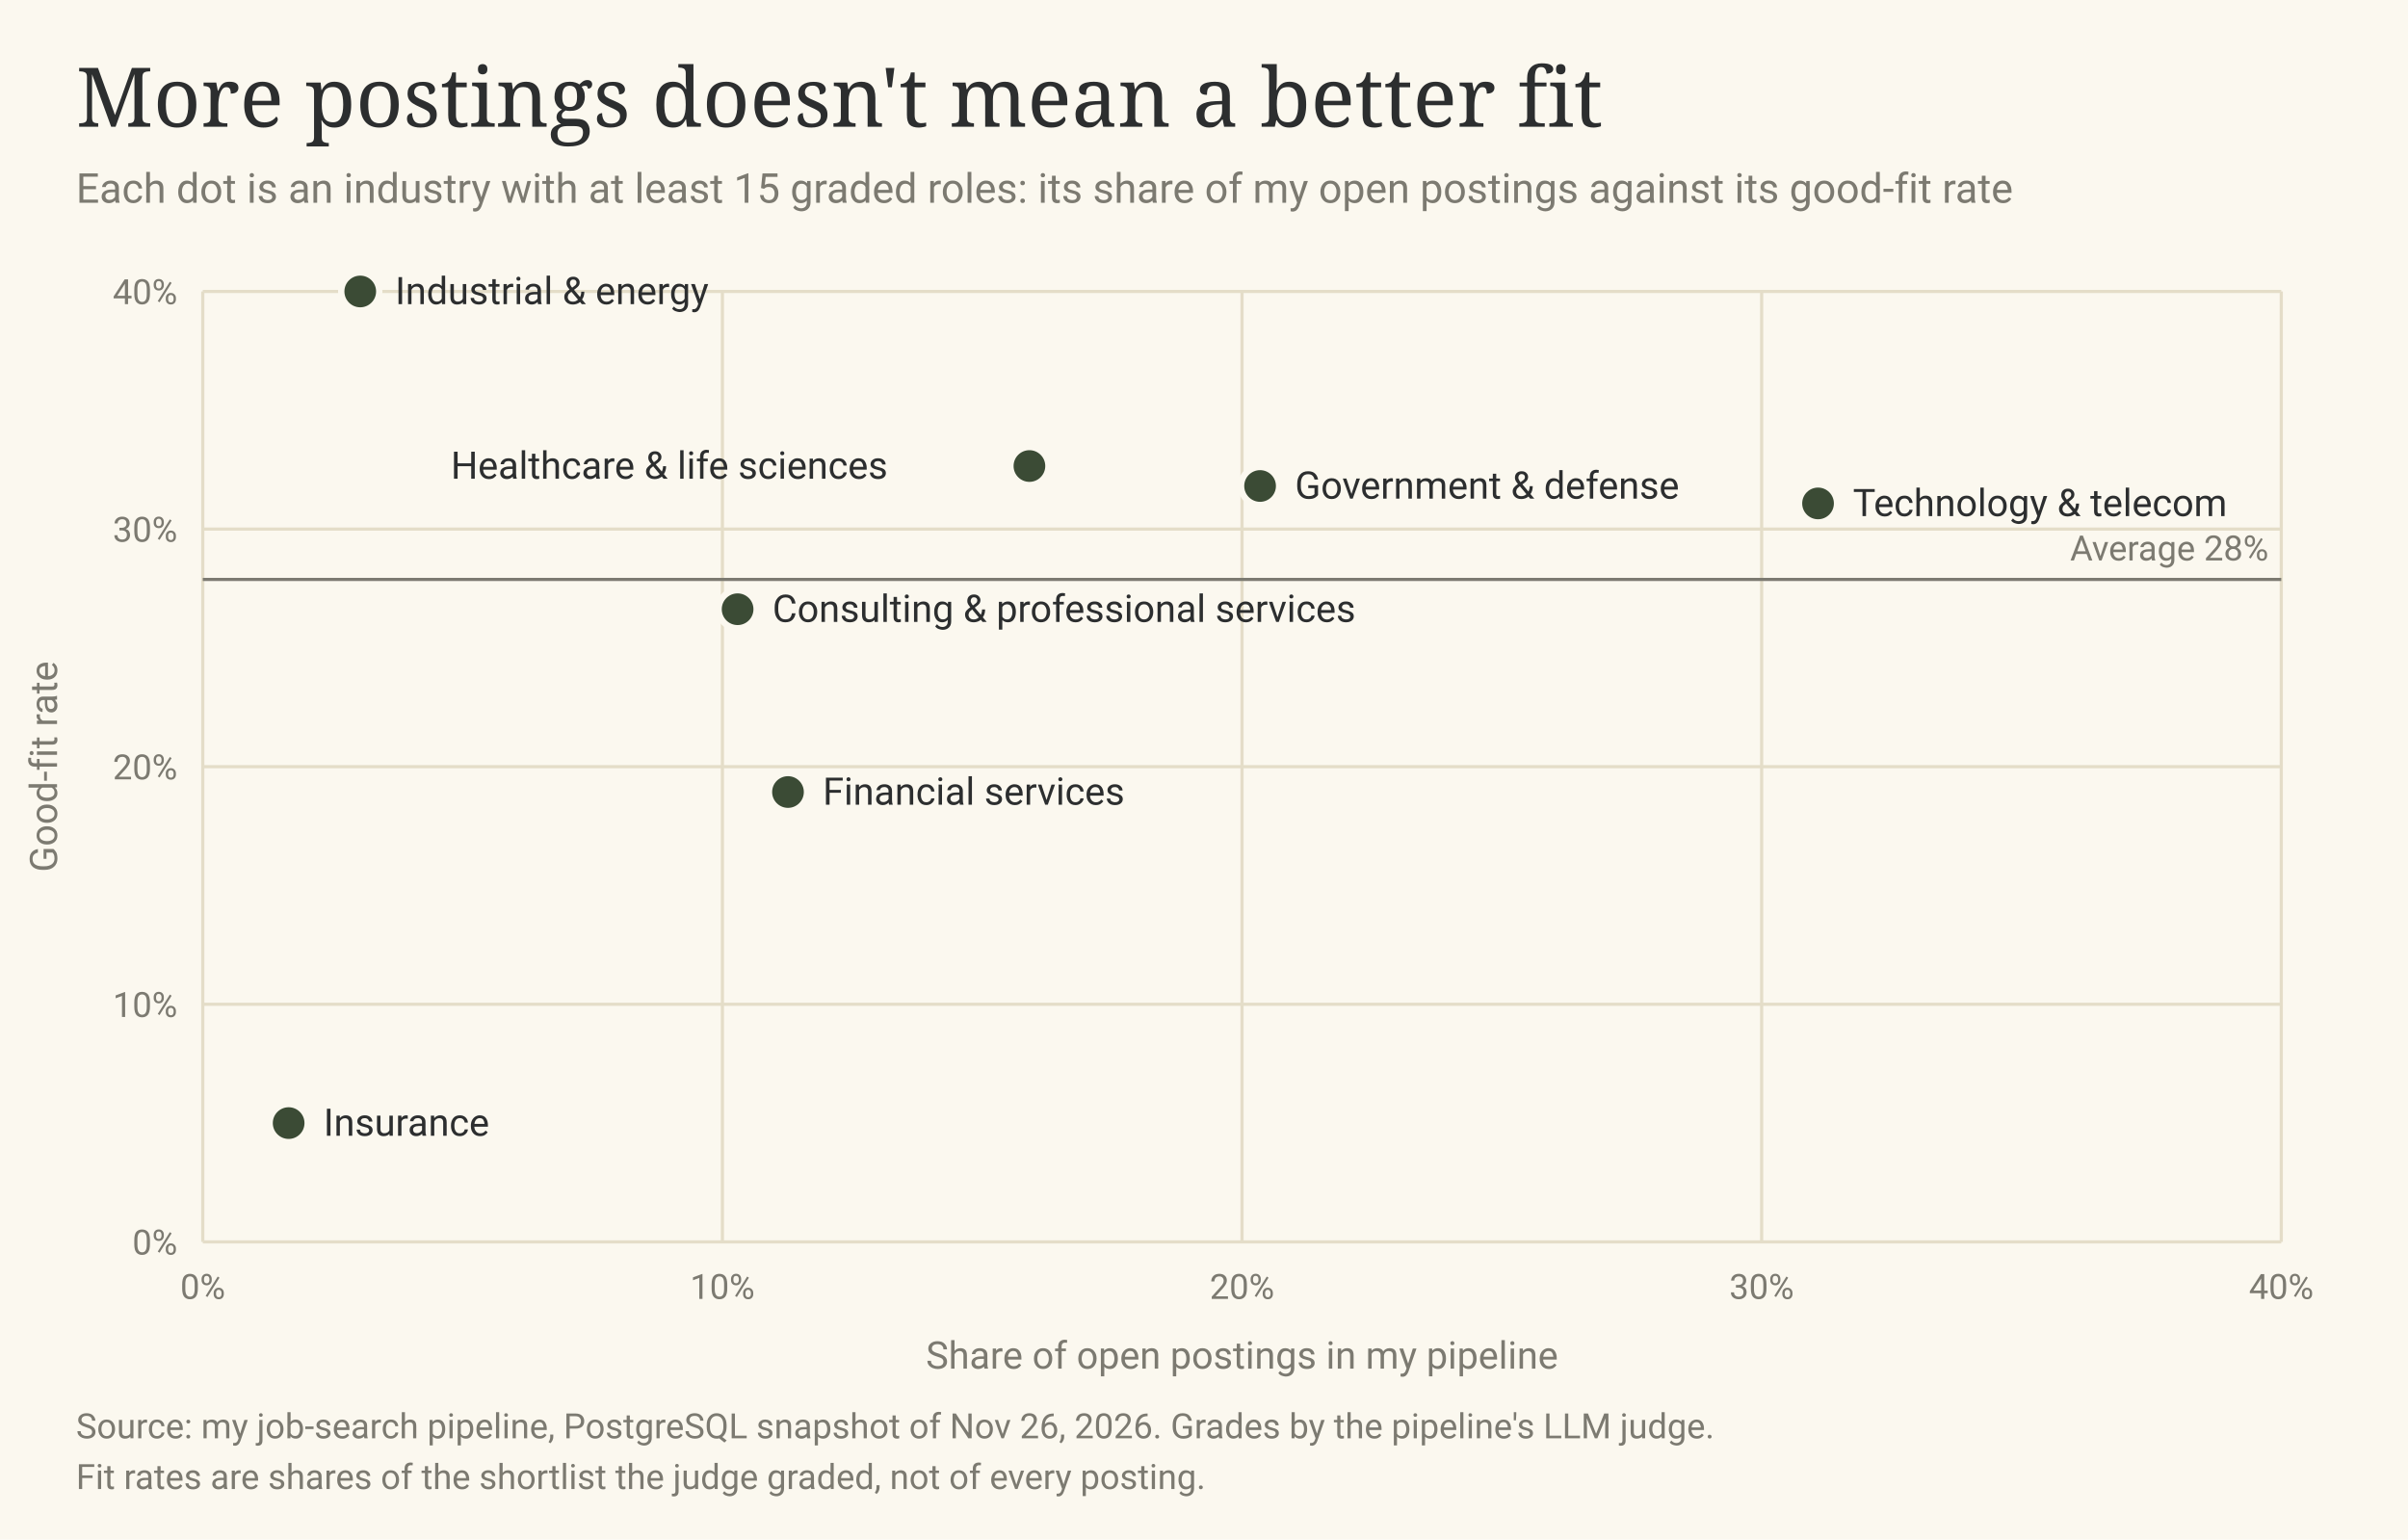
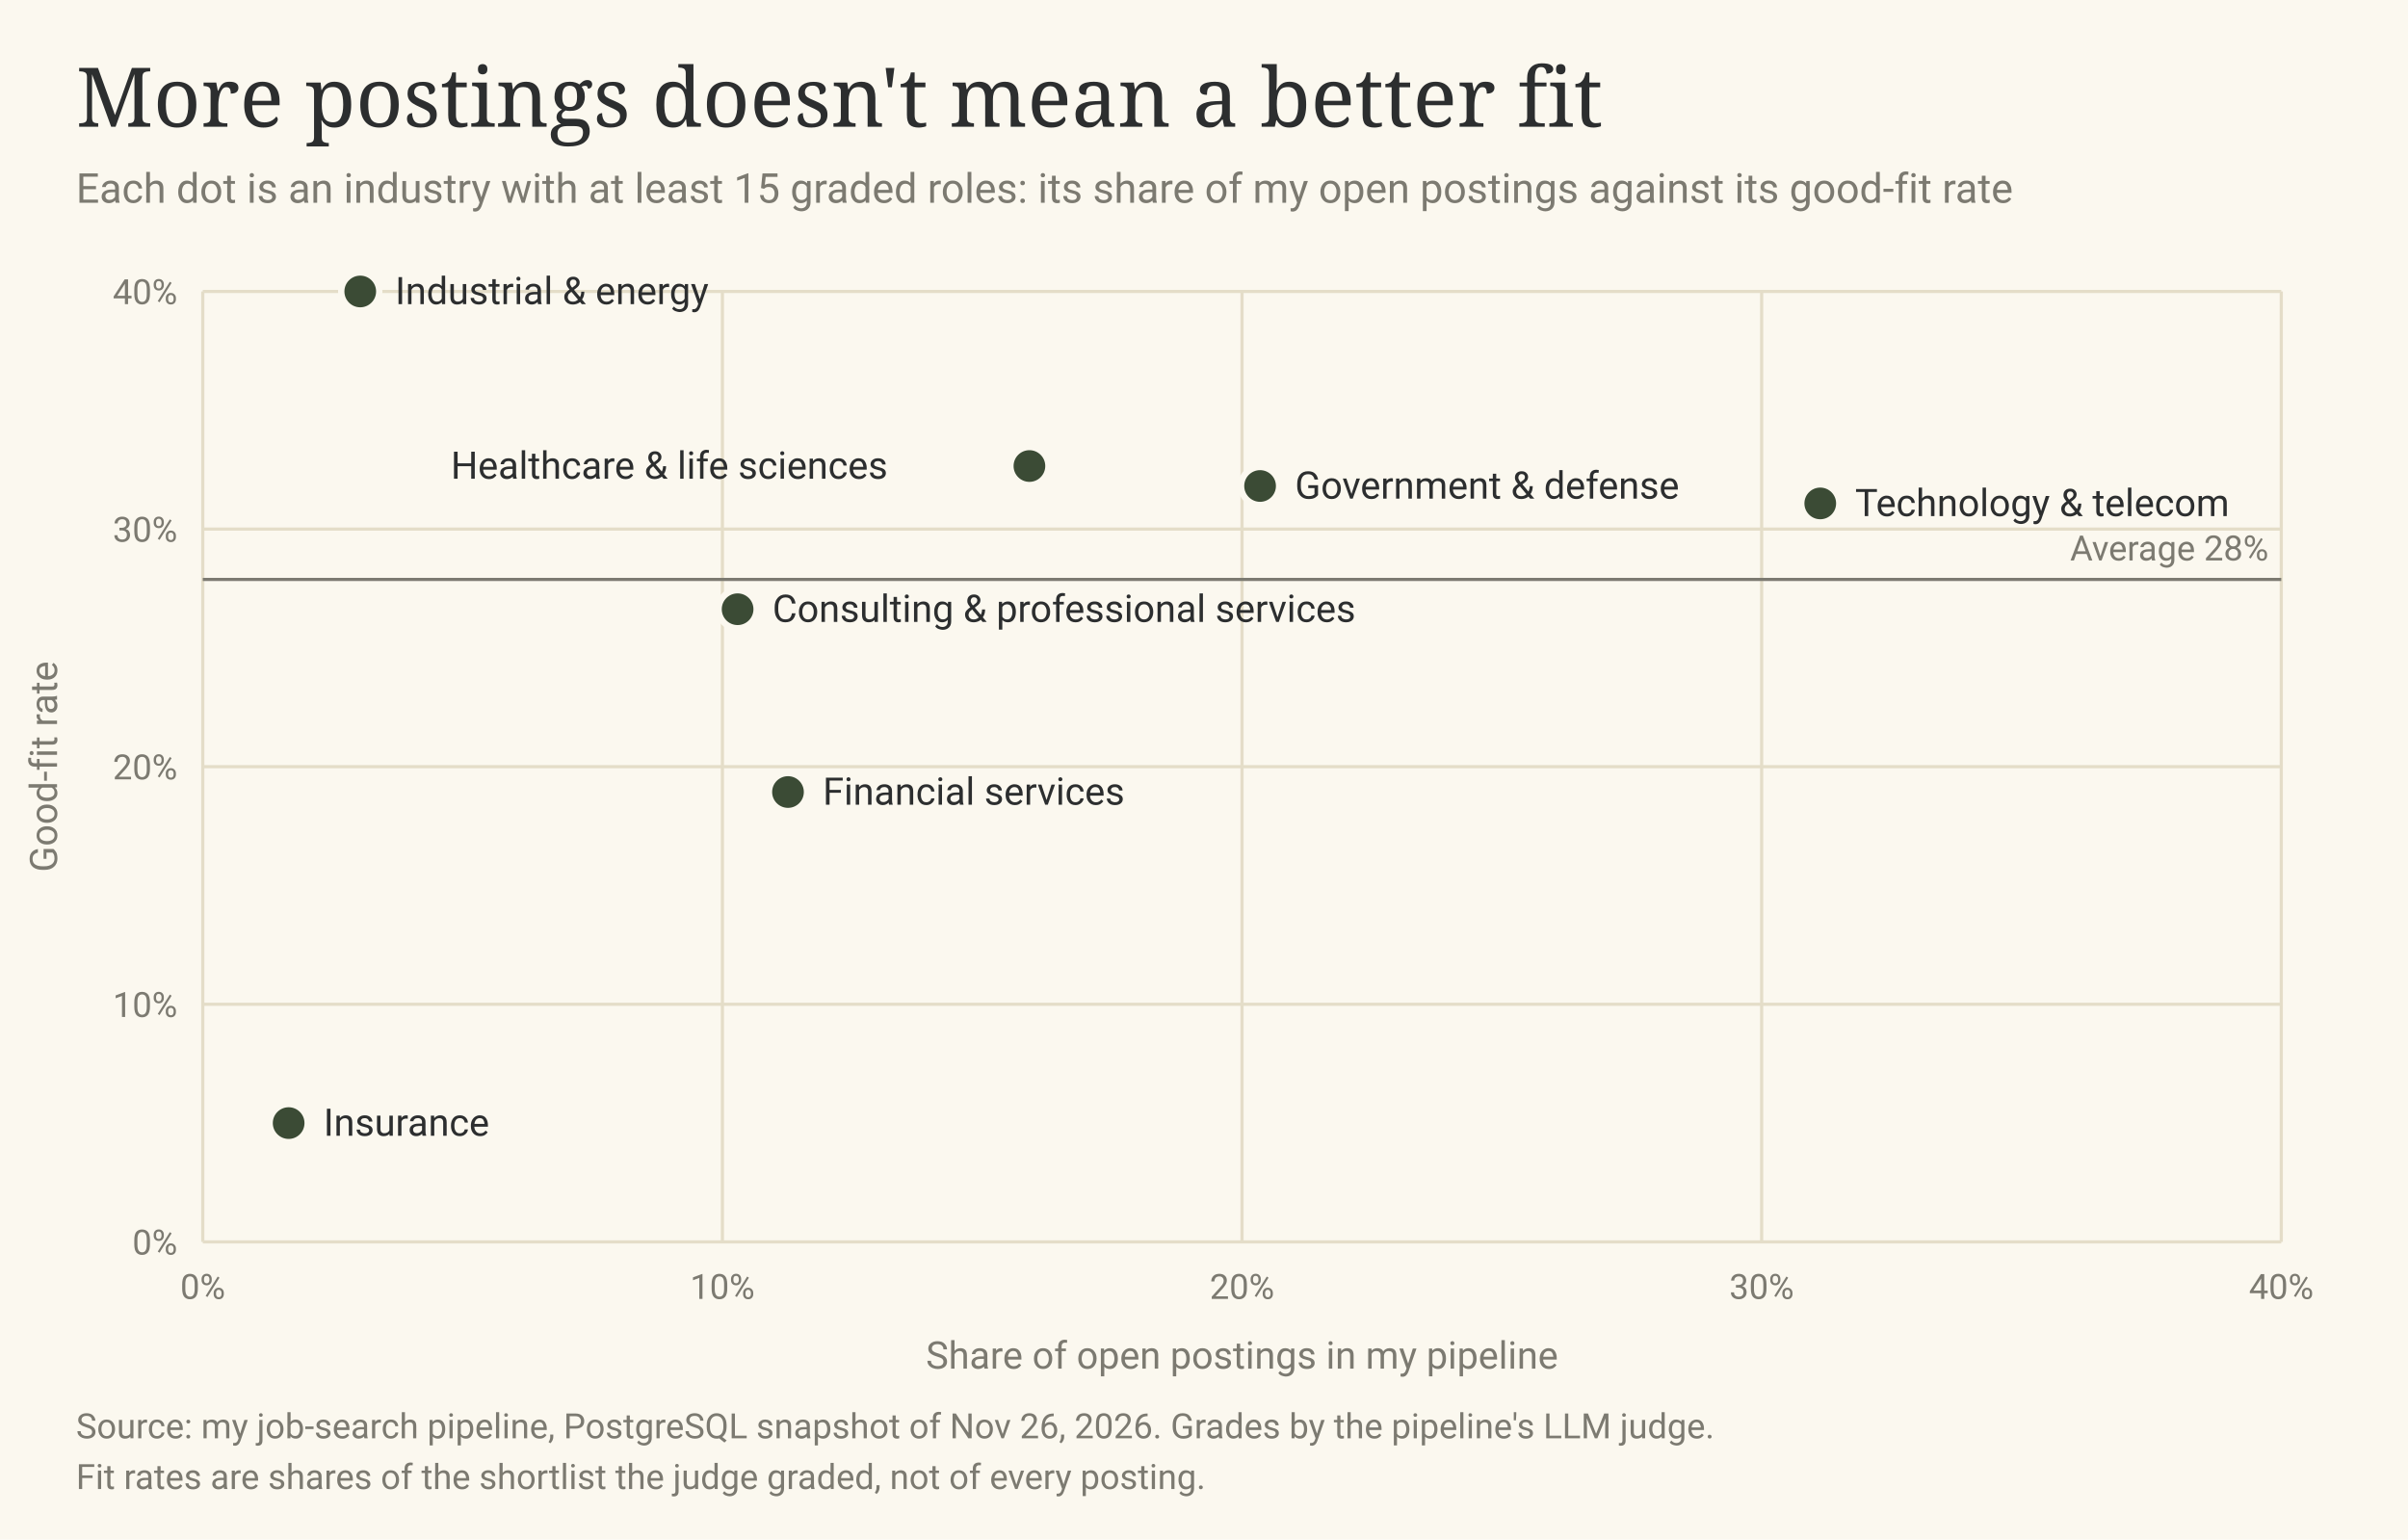
<svg xmlns="http://www.w3.org/2000/svg" viewBox="0 0 760 486" width="760" height="486" role="img" aria-labelledby="t d">
  <rect width="760" height="486" fill="#fbf8ef" />
  <text x="24" y="40" font-family="'Instrument Serif', 'Iowan Old Style', Georgia, serif" font-size="26" fill="#2c2e2f">More postings doesn't mean a better fit</text>
  <text x="24" y="64" font-family="-apple-system, BlinkMacSystemFont, 'Segoe UI', Roboto, Inter, sans-serif" font-size="13" fill="#7c7a71">Each dot is an industry with at least 15 graded roles: its share of my open postings against its good-fit rate</text>
  <line x1="64.0" y1="92" x2="64.0" y2="392" stroke="#e4ddc8" stroke-width="1" />
  <text x="64.0" y="410" text-anchor="middle" font-family="-apple-system, BlinkMacSystemFont, 'Segoe UI', Roboto, Inter, sans-serif" font-size="11" fill="#7c7a71">0%</text>
  <line x1="228.0" y1="92" x2="228.0" y2="392" stroke="#e4ddc8" stroke-width="1" />
  <text x="228.0" y="410" text-anchor="middle" font-family="-apple-system, BlinkMacSystemFont, 'Segoe UI', Roboto, Inter, sans-serif" font-size="11" fill="#7c7a71">10%</text>
  <line x1="392.0" y1="92" x2="392.0" y2="392" stroke="#e4ddc8" stroke-width="1" />
  <text x="392.0" y="410" text-anchor="middle" font-family="-apple-system, BlinkMacSystemFont, 'Segoe UI', Roboto, Inter, sans-serif" font-size="11" fill="#7c7a71">20%</text>
  <line x1="556.0" y1="92" x2="556.0" y2="392" stroke="#e4ddc8" stroke-width="1" />
  <text x="556.0" y="410" text-anchor="middle" font-family="-apple-system, BlinkMacSystemFont, 'Segoe UI', Roboto, Inter, sans-serif" font-size="11" fill="#7c7a71">30%</text>
  <line x1="720.0" y1="92" x2="720.0" y2="392" stroke="#e4ddc8" stroke-width="1" />
  <text x="720.0" y="410" text-anchor="middle" font-family="-apple-system, BlinkMacSystemFont, 'Segoe UI', Roboto, Inter, sans-serif" font-size="11" fill="#7c7a71">40%</text>
  <line x1="64" y1="392.0" x2="720" y2="392.0" stroke="#e4ddc8" stroke-width="1" />
  <text x="56" y="396.0" text-anchor="end" font-family="-apple-system, BlinkMacSystemFont, 'Segoe UI', Roboto, Inter, sans-serif" font-size="11" fill="#7c7a71">0%</text>
  <line x1="64" y1="317.0" x2="720" y2="317.0" stroke="#e4ddc8" stroke-width="1" />
  <text x="56" y="321.0" text-anchor="end" font-family="-apple-system, BlinkMacSystemFont, 'Segoe UI', Roboto, Inter, sans-serif" font-size="11" fill="#7c7a71">10%</text>
  <line x1="64" y1="242.0" x2="720" y2="242.0" stroke="#e4ddc8" stroke-width="1" />
  <text x="56" y="246.0" text-anchor="end" font-family="-apple-system, BlinkMacSystemFont, 'Segoe UI', Roboto, Inter, sans-serif" font-size="11" fill="#7c7a71">20%</text>
  <line x1="64" y1="167.0" x2="720" y2="167.0" stroke="#e4ddc8" stroke-width="1" />
  <text x="56" y="171.0" text-anchor="end" font-family="-apple-system, BlinkMacSystemFont, 'Segoe UI', Roboto, Inter, sans-serif" font-size="11" fill="#7c7a71">30%</text>
  <line x1="64" y1="92.0" x2="720" y2="92.0" stroke="#e4ddc8" stroke-width="1" />
  <text x="56" y="96.0" text-anchor="end" font-family="-apple-system, BlinkMacSystemFont, 'Segoe UI', Roboto, Inter, sans-serif" font-size="11" fill="#7c7a71">40%</text>
  <text x="392.0" y="432" text-anchor="middle" font-family="-apple-system, BlinkMacSystemFont, 'Segoe UI', Roboto, Inter, sans-serif" font-size="12" fill="#7c7a71">Share of open postings in my pipeline</text>
  <text transform="translate(18 242.0) rotate(-90)" text-anchor="middle" font-family="-apple-system, BlinkMacSystemFont, 'Segoe UI', Roboto, Inter, sans-serif" font-size="12" fill="#7c7a71">Good-fit rate</text>
  <line x1="64" y1="182.9" x2="720" y2="182.9" stroke="#7c7a71" stroke-width="1" />
  <text x="716" y="176.9" text-anchor="end" font-family="-apple-system, BlinkMacSystemFont, 'Segoe UI', Roboto, Inter, sans-serif" font-size="11" fill="#7c7a71">Average 28%</text>
  <g>
    <circle cx="113.7" cy="92.0" r="6" fill="#3b4b35" stroke="#fbf8ef" stroke-width="2" />
    <text x="124.7" y="96.0" font-family="-apple-system, BlinkMacSystemFont, 'Segoe UI', Roboto, Inter, sans-serif" font-size="12" fill="#2c2e2f">Industrial &amp; energy</text>
  </g>
  <g>
    <circle cx="324.9" cy="147.1" r="6" fill="#3b4b35" stroke="#fbf8ef" stroke-width="2" />
    <text x="142.3" y="151.1" font-family="-apple-system, BlinkMacSystemFont, 'Segoe UI', Roboto, Inter, sans-serif" font-size="12" fill="#2c2e2f">Healthcare &amp; life sciences</text>
  </g>
  <g>
    <circle cx="397.7" cy="153.4" r="6" fill="#3b4b35" stroke="#fbf8ef" stroke-width="2" />
    <text x="408.7" y="157.4" font-family="-apple-system, BlinkMacSystemFont, 'Segoe UI', Roboto, Inter, sans-serif" font-size="12" fill="#2c2e2f">Government &amp; defense</text>
  </g>
  <g>
-     <circle cx="573.8" cy="158.9" r="6" fill="#3b4b35" stroke="#fbf8ef" stroke-width="2" />
-     <text x="584.8" y="162.9" font-family="-apple-system, BlinkMacSystemFont, 'Segoe UI', Roboto, Inter, sans-serif" font-size="12" fill="#2c2e2f">Technology &amp; telecom</text>
+     <circle cx="574.5" cy="158.9" r="6" fill="#3b4b35" stroke="#fbf8ef" stroke-width="2" />
+     <text x="585.5" y="162.9" font-family="-apple-system, BlinkMacSystemFont, 'Segoe UI', Roboto, Inter, sans-serif" font-size="12" fill="#2c2e2f">Technology &amp; telecom</text>
  </g>
  <g>
    <circle cx="232.8" cy="192.3" r="6" fill="#3b4b35" stroke="#fbf8ef" stroke-width="2" />
    <text x="243.8" y="196.3" font-family="-apple-system, BlinkMacSystemFont, 'Segoe UI', Roboto, Inter, sans-serif" font-size="12" fill="#2c2e2f">Consulting &amp; professional services</text>
  </g>
  <g>
    <circle cx="248.7" cy="250.0" r="6" fill="#3b4b35" stroke="#fbf8ef" stroke-width="2" />
    <text x="259.7" y="254.0" font-family="-apple-system, BlinkMacSystemFont, 'Segoe UI', Roboto, Inter, sans-serif" font-size="12" fill="#2c2e2f">Financial services</text>
  </g>
  <g>
    <circle cx="91.1" cy="354.5" r="6" fill="#3b4b35" stroke="#fbf8ef" stroke-width="2" />
    <text x="102.1" y="358.5" font-family="-apple-system, BlinkMacSystemFont, 'Segoe UI', Roboto, Inter, sans-serif" font-size="12" fill="#2c2e2f">Insurance</text>
  </g>
  <text x="24" y="454" font-family="-apple-system, BlinkMacSystemFont, 'Segoe UI', Roboto, Inter, sans-serif" font-size="11" fill="#7c7a71">Source: my job-search pipeline, PostgreSQL snapshot of Nov 26, 2026. Grades by the pipeline's LLM judge.</text>
  <text x="24" y="470" font-family="-apple-system, BlinkMacSystemFont, 'Segoe UI', Roboto, Inter, sans-serif" font-size="11" fill="#7c7a71">Fit rates are shares of the shortlist the judge graded, not of every posting.</text>
</svg>
